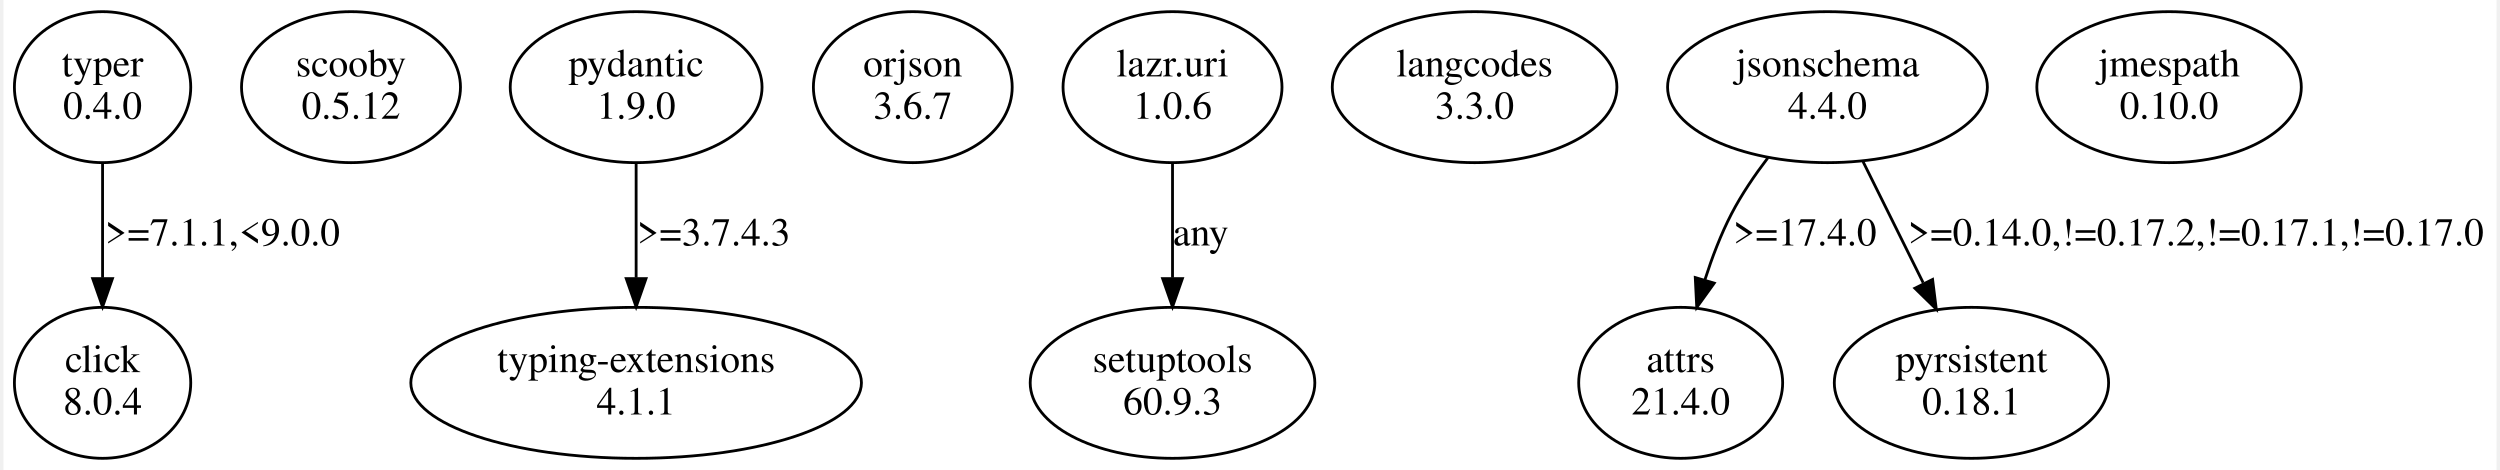
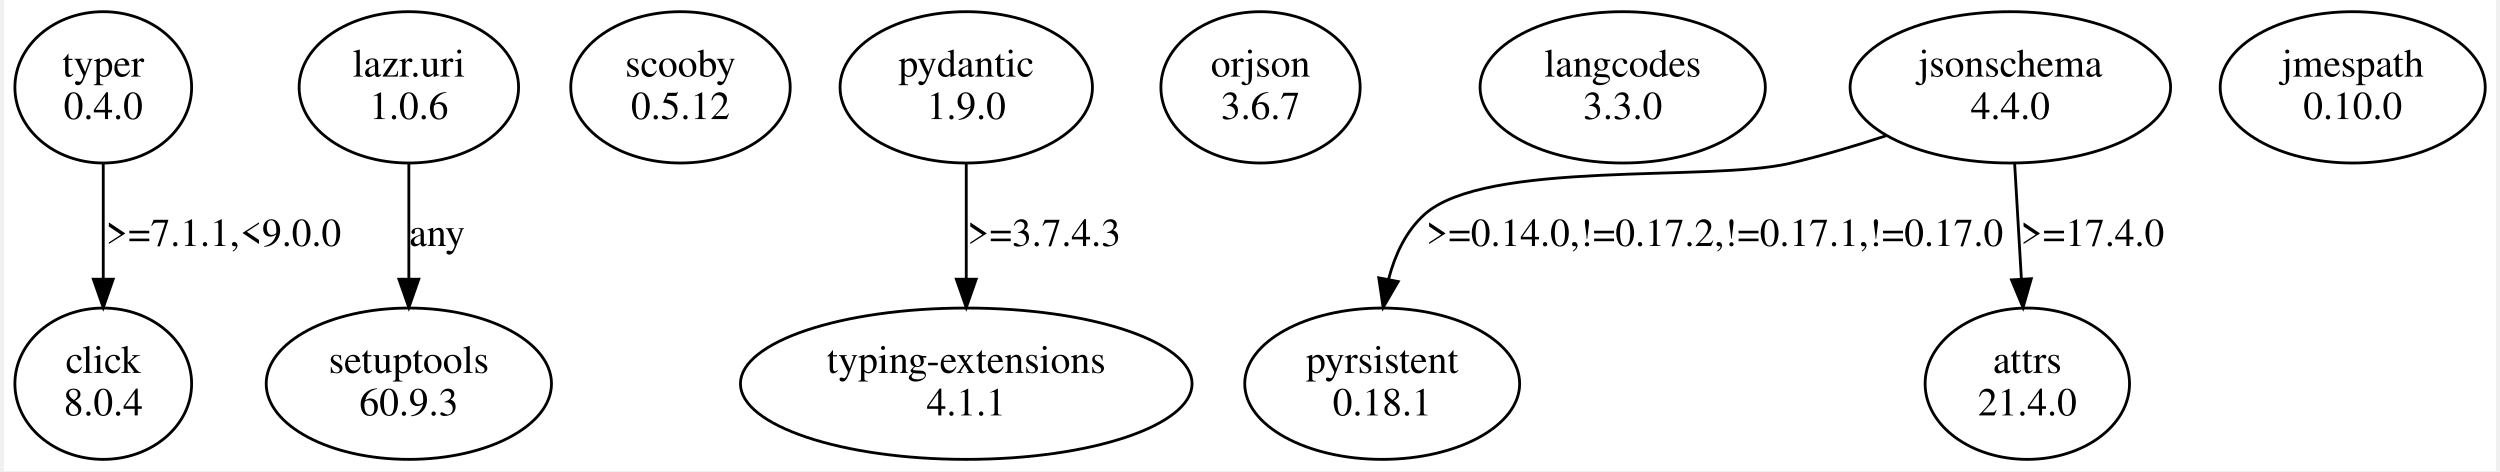
- <svg xmlns="http://www.w3.org/2000/svg" width="883pt" height="166pt" viewBox="0.00 0.00 883.11 166.48">
+ <svg xmlns="http://www.w3.org/2000/svg" width="881pt" height="166pt" viewBox="0.00 0.00 880.78 166.48">
  <g id="graph0" class="graph" transform="scale(1 1) rotate(0) translate(4 162.48)">
-     <polygon fill="white" stroke="transparent" points="-4,4 -4,-162.48 879.11,-162.48 879.11,4 -4,4" />
+     <polygon fill="white" stroke="transparent" points="-4,4 -4,-162.48 876.78,-162.48 876.78,4 -4,4" />
    <g id="node1" class="node">
      <ellipse fill="none" stroke="black" cx="31.11" cy="-131.61" rx="31.23" ry="26.74" />
      <text text-anchor="middle" x="31.11" y="-135.41" font-family="Times,serif" font-size="14.00">typer</text>
      <text text-anchor="middle" x="31.11" y="-120.41" font-family="Times,serif" font-size="14.00">0.4.0</text>
    </g>
    <g id="node2" class="node">
      <ellipse fill="none" stroke="black" cx="31.11" cy="-26.87" rx="31.23" ry="26.74" />
      <text text-anchor="middle" x="31.11" y="-30.67" font-family="Times,serif" font-size="14.00">click</text>
      <text text-anchor="middle" x="31.11" y="-15.67" font-family="Times,serif" font-size="14.00">8.0.4</text>
    </g>
    <g id="edge1" class="edge">
      <path fill="none" stroke="black" d="M31.11,-104.68C31.11,-92.4 31.11,-77.51 31.11,-64.12" />
      <polygon fill="black" stroke="black" points="34.61,-63.79 31.11,-53.79 27.61,-63.79 34.61,-63.79" />
      <text text-anchor="middle" x="73.61" y="-75.54" font-family="Times,serif" font-size="14.00">&gt;=7.1.1,&lt;9.0.0</text>
    </g>
    <g id="node3" class="node">
-       <ellipse fill="none" stroke="black" cx="119.11" cy="-131.61" rx="38.78" ry="26.74" />
-       <text text-anchor="middle" x="119.11" y="-135.41" font-family="Times,serif" font-size="14.00">scooby</text>
-       <text text-anchor="middle" x="119.11" y="-120.41" font-family="Times,serif" font-size="14.00">0.5.12</text>
+       <ellipse fill="none" stroke="black" cx="139.11" cy="-26.87" rx="50.41" ry="26.74" />
+       <text text-anchor="middle" x="139.11" y="-30.67" font-family="Times,serif" font-size="14.00">setuptools</text>
+       <text text-anchor="middle" x="139.11" y="-15.67" font-family="Times,serif" font-size="14.00">60.9.3</text>
    </g>
    <g id="node4" class="node">
-       <ellipse fill="none" stroke="black" cx="220.11" cy="-131.61" rx="44.6" ry="26.74" />
-       <text text-anchor="middle" x="220.11" y="-135.41" font-family="Times,serif" font-size="14.00">pydantic</text>
-       <text text-anchor="middle" x="220.11" y="-120.41" font-family="Times,serif" font-size="14.00">1.9.0</text>
+       <ellipse fill="none" stroke="black" cx="235.11" cy="-131.61" rx="38.78" ry="26.74" />
+       <text text-anchor="middle" x="235.11" y="-135.41" font-family="Times,serif" font-size="14.00">scooby</text>
+       <text text-anchor="middle" x="235.11" y="-120.41" font-family="Times,serif" font-size="14.00">0.5.12</text>
    </g>
    <g id="node5" class="node">
-       <ellipse fill="none" stroke="black" cx="220.11" cy="-26.87" rx="79.81" ry="26.74" />
-       <text text-anchor="middle" x="220.11" y="-30.67" font-family="Times,serif" font-size="14.00">typing-extensions</text>
-       <text text-anchor="middle" x="220.11" y="-15.67" font-family="Times,serif" font-size="14.00">4.1.1</text>
+       <ellipse fill="none" stroke="black" cx="336.11" cy="-131.61" rx="44.6" ry="26.74" />
+       <text text-anchor="middle" x="336.11" y="-135.41" font-family="Times,serif" font-size="14.00">pydantic</text>
+       <text text-anchor="middle" x="336.11" y="-120.41" font-family="Times,serif" font-size="14.00">1.9.0</text>
+     </g>
+     <g id="node6" class="node">
+       <ellipse fill="none" stroke="black" cx="336.11" cy="-26.87" rx="79.81" ry="26.74" />
+       <text text-anchor="middle" x="336.11" y="-30.67" font-family="Times,serif" font-size="14.00">typing-extensions</text>
+       <text text-anchor="middle" x="336.11" y="-15.67" font-family="Times,serif" font-size="14.00">4.1.1</text>
    </g>
    <g id="edge2" class="edge">
-       <path fill="none" stroke="black" d="M220.11,-104.68C220.11,-92.4 220.11,-77.51 220.11,-64.12" />
-       <polygon fill="black" stroke="black" points="223.61,-63.79 220.11,-53.79 216.61,-63.79 223.61,-63.79" />
-       <text text-anchor="middle" x="247.61" y="-75.54" font-family="Times,serif" font-size="14.00">&gt;=3.7.4.3</text>
-     </g>
-     <g id="node6" class="node">
-       <ellipse fill="none" stroke="black" cx="318.11" cy="-131.61" rx="35.21" ry="26.74" />
-       <text text-anchor="middle" x="318.11" y="-135.41" font-family="Times,serif" font-size="14.00">orjson</text>
-       <text text-anchor="middle" x="318.11" y="-120.41" font-family="Times,serif" font-size="14.00">3.6.7</text>
+       <path fill="none" stroke="black" d="M336.11,-104.68C336.11,-92.4 336.11,-77.51 336.11,-64.12" />
+       <polygon fill="black" stroke="black" points="339.61,-63.79 336.11,-53.79 332.61,-63.79 339.61,-63.79" />
+       <text text-anchor="middle" x="363.61" y="-75.54" font-family="Times,serif" font-size="14.00">&gt;=3.7.4.3</text>
    </g>
    <g id="node7" class="node">
-       <ellipse fill="none" stroke="black" cx="410.11" cy="-131.61" rx="38.78" ry="26.74" />
-       <text text-anchor="middle" x="410.11" y="-135.41" font-family="Times,serif" font-size="14.00">lazr.uri</text>
-       <text text-anchor="middle" x="410.11" y="-120.41" font-family="Times,serif" font-size="14.00">1.0.6</text>
+       <ellipse fill="none" stroke="black" cx="440.11" cy="-131.61" rx="35.21" ry="26.74" />
+       <text text-anchor="middle" x="440.11" y="-135.41" font-family="Times,serif" font-size="14.00">orjson</text>
+       <text text-anchor="middle" x="440.11" y="-120.41" font-family="Times,serif" font-size="14.00">3.6.7</text>
    </g>
    <g id="node8" class="node">
-       <ellipse fill="none" stroke="black" cx="410.11" cy="-26.87" rx="50.41" ry="26.74" />
-       <text text-anchor="middle" x="410.11" y="-30.67" font-family="Times,serif" font-size="14.00">setuptools</text>
-       <text text-anchor="middle" x="410.11" y="-15.67" font-family="Times,serif" font-size="14.00">60.9.3</text>
+       <ellipse fill="none" stroke="black" cx="139.11" cy="-131.61" rx="38.78" ry="26.74" />
+       <text text-anchor="middle" x="139.11" y="-135.41" font-family="Times,serif" font-size="14.00">lazr.uri</text>
+       <text text-anchor="middle" x="139.11" y="-120.41" font-family="Times,serif" font-size="14.00">1.0.6</text>
    </g>
    <g id="edge3" class="edge">
-       <path fill="none" stroke="black" d="M410.11,-104.68C410.11,-92.4 410.11,-77.51 410.11,-64.12" />
-       <polygon fill="black" stroke="black" points="413.61,-63.79 410.11,-53.79 406.61,-63.79 413.61,-63.79" />
-       <text text-anchor="middle" x="420.11" y="-75.54" font-family="Times,serif" font-size="14.00">any</text>
+       <path fill="none" stroke="black" d="M139.11,-104.68C139.11,-92.4 139.11,-77.51 139.11,-64.12" />
+       <polygon fill="black" stroke="black" points="142.61,-63.79 139.11,-53.79 135.61,-63.79 142.61,-63.79" />
+       <text text-anchor="middle" x="149.11" y="-75.54" font-family="Times,serif" font-size="14.00">any</text>
    </g>
    <g id="node9" class="node">
-       <ellipse fill="none" stroke="black" cx="517.11" cy="-131.61" rx="50.41" ry="26.74" />
-       <text text-anchor="middle" x="517.11" y="-135.41" font-family="Times,serif" font-size="14.00">langcodes</text>
-       <text text-anchor="middle" x="517.11" y="-120.41" font-family="Times,serif" font-size="14.00">3.3.0</text>
+       <ellipse fill="none" stroke="black" cx="568.11" cy="-131.61" rx="50.41" ry="26.74" />
+       <text text-anchor="middle" x="568.11" y="-135.41" font-family="Times,serif" font-size="14.00">langcodes</text>
+       <text text-anchor="middle" x="568.11" y="-120.41" font-family="Times,serif" font-size="14.00">3.3.0</text>
    </g>
    <g id="node10" class="node">
-       <ellipse fill="none" stroke="black" cx="642.11" cy="-131.61" rx="56.64" ry="26.74" />
-       <text text-anchor="middle" x="642.11" y="-135.41" font-family="Times,serif" font-size="14.00">jsonschema</text>
-       <text text-anchor="middle" x="642.11" y="-120.41" font-family="Times,serif" font-size="14.00">4.4.0</text>
+       <ellipse fill="none" stroke="black" cx="705.11" cy="-131.61" rx="56.64" ry="26.74" />
+       <text text-anchor="middle" x="705.11" y="-135.41" font-family="Times,serif" font-size="14.00">jsonschema</text>
+       <text text-anchor="middle" x="705.11" y="-120.41" font-family="Times,serif" font-size="14.00">4.4.0</text>
    </g>
    <g id="node11" class="node">
-       <ellipse fill="none" stroke="black" cx="590.11" cy="-26.87" rx="36.12" ry="26.74" />
-       <text text-anchor="middle" x="590.11" y="-30.67" font-family="Times,serif" font-size="14.00">attrs</text>
-       <text text-anchor="middle" x="590.11" y="-15.67" font-family="Times,serif" font-size="14.00">21.4.0</text>
+       <ellipse fill="none" stroke="black" cx="483.11" cy="-26.87" rx="48.58" ry="26.74" />
+       <text text-anchor="middle" x="483.11" y="-30.67" font-family="Times,serif" font-size="14.00">pyrsistent</text>
+       <text text-anchor="middle" x="483.11" y="-15.67" font-family="Times,serif" font-size="14.00">0.18.1</text>
    </g>
    <g id="edge4" class="edge">
-       <path fill="none" stroke="black" d="M621.03,-106.62C616.31,-100.44 611.66,-93.58 608.11,-86.74 604.34,-79.47 601.22,-71.27 598.69,-63.36" />
-       <polygon fill="black" stroke="black" points="601.99,-62.18 595.8,-53.58 595.28,-64.16 601.99,-62.18" />
-       <text text-anchor="middle" x="634.11" y="-75.54" font-family="Times,serif" font-size="14.00">&gt;=17.4.0</text>
+       <path fill="none" stroke="black" d="M661.37,-114.56C650.31,-110.92 638.37,-107.37 627.11,-104.74 598.93,-98.16 519.68,-106.04 498.11,-86.74 491.5,-80.83 487.62,-72.44 485.38,-63.86" />
+       <polygon fill="black" stroke="black" points="488.77,-62.97 483.44,-53.81 481.9,-64.29 488.77,-62.97" />
+       <text text-anchor="middle" x="600.61" y="-75.54" font-family="Times,serif" font-size="14.00">&gt;=0.14.0,!=0.17.2,!=0.17.1,!=0.17.0</text>
    </g>
    <g id="node12" class="node">
-       <ellipse fill="none" stroke="black" cx="693.11" cy="-26.87" rx="48.58" ry="26.74" />
-       <text text-anchor="middle" x="693.11" y="-30.67" font-family="Times,serif" font-size="14.00">pyrsistent</text>
-       <text text-anchor="middle" x="693.11" y="-15.67" font-family="Times,serif" font-size="14.00">0.18.1</text>
+       <ellipse fill="none" stroke="black" cx="711.11" cy="-26.87" rx="36.12" ry="26.74" />
+       <text text-anchor="middle" x="711.11" y="-30.67" font-family="Times,serif" font-size="14.00">attrs</text>
+       <text text-anchor="middle" x="711.11" y="-15.67" font-family="Times,serif" font-size="14.00">21.4.0</text>
    </g>
    <g id="edge5" class="edge">
-       <path fill="none" stroke="black" d="M654.72,-105.21C661.14,-92.27 669.05,-76.35 676.01,-62.32" />
-       <polygon fill="black" stroke="black" points="679.34,-63.49 680.65,-52.97 673.07,-60.38 679.34,-63.49" />
-       <text text-anchor="middle" x="772.61" y="-75.54" font-family="Times,serif" font-size="14.00">&gt;=0.14.0,!=0.17.2,!=0.17.1,!=0.17.0</text>
+       <path fill="none" stroke="black" d="M706.63,-104.68C707.34,-92.4 708.21,-77.51 709,-64.12" />
+       <polygon fill="black" stroke="black" points="712.51,-63.97 709.6,-53.79 705.52,-63.57 712.51,-63.97" />
+       <text text-anchor="middle" x="734.11" y="-75.54" font-family="Times,serif" font-size="14.00">&gt;=17.4.0</text>
    </g>
    <g id="node13" class="node">
-       <ellipse fill="none" stroke="black" cx="763.11" cy="-131.61" rx="46.84" ry="26.74" />
-       <text text-anchor="middle" x="763.11" y="-135.41" font-family="Times,serif" font-size="14.00">jmespath</text>
-       <text text-anchor="middle" x="763.11" y="-120.41" font-family="Times,serif" font-size="14.00">0.10.0</text>
+       <ellipse fill="none" stroke="black" cx="826.11" cy="-131.61" rx="46.84" ry="26.74" />
+       <text text-anchor="middle" x="826.11" y="-135.41" font-family="Times,serif" font-size="14.00">jmespath</text>
+       <text text-anchor="middle" x="826.11" y="-120.41" font-family="Times,serif" font-size="14.00">0.10.0</text>
    </g>
  </g>
</svg>
